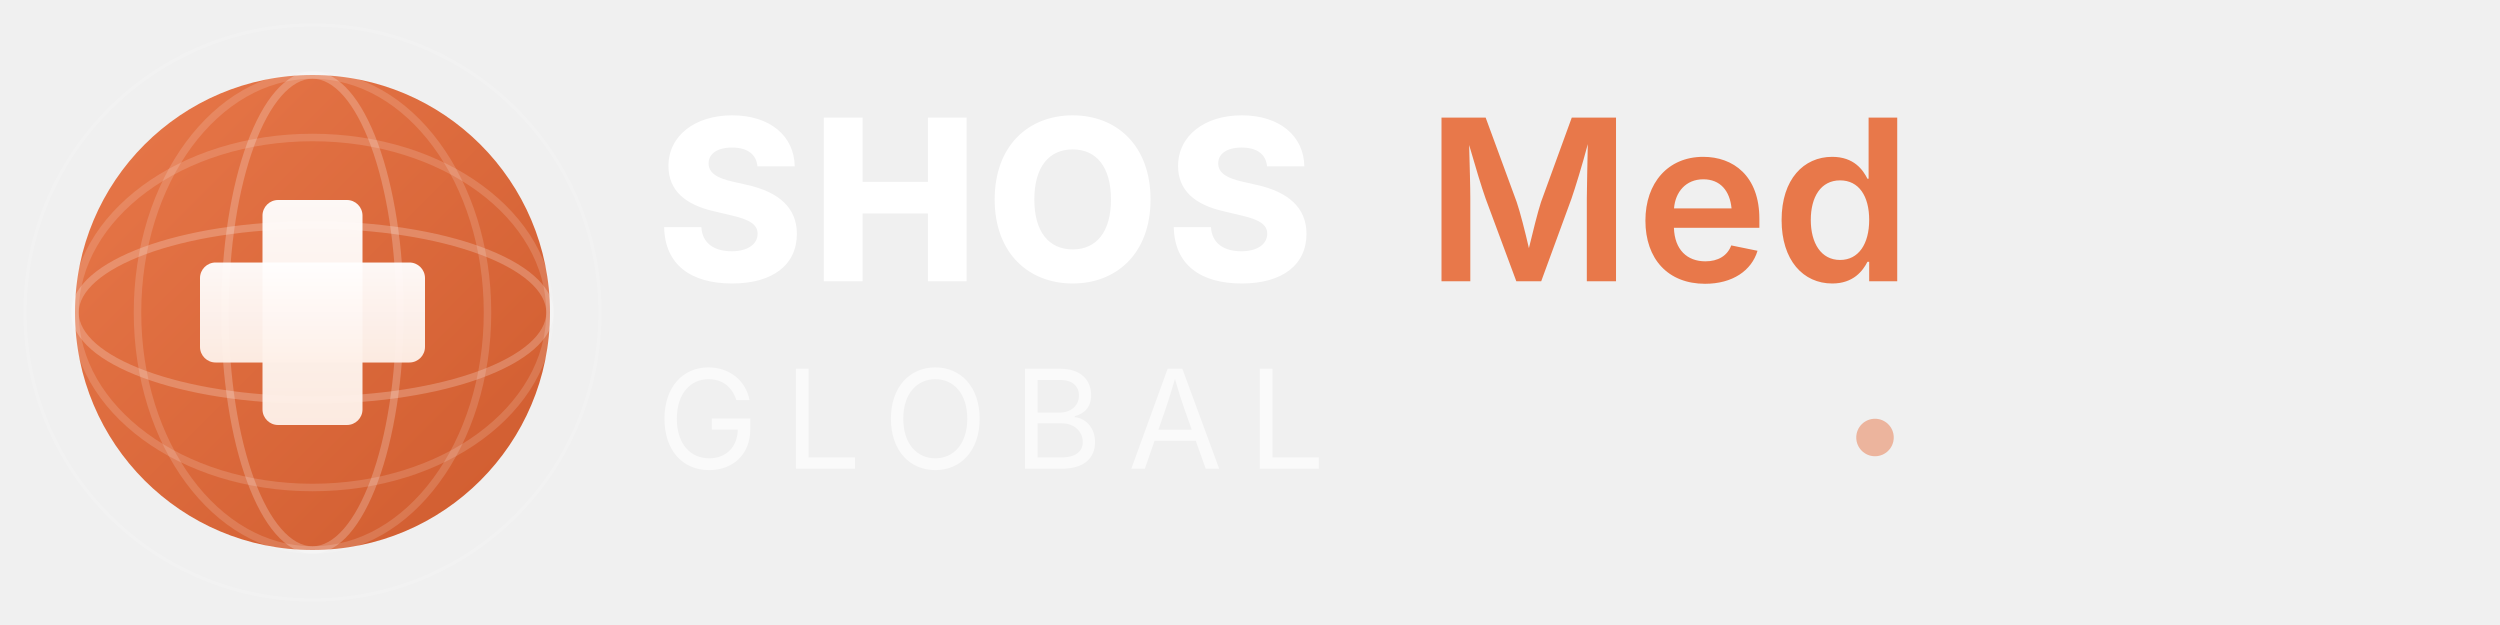
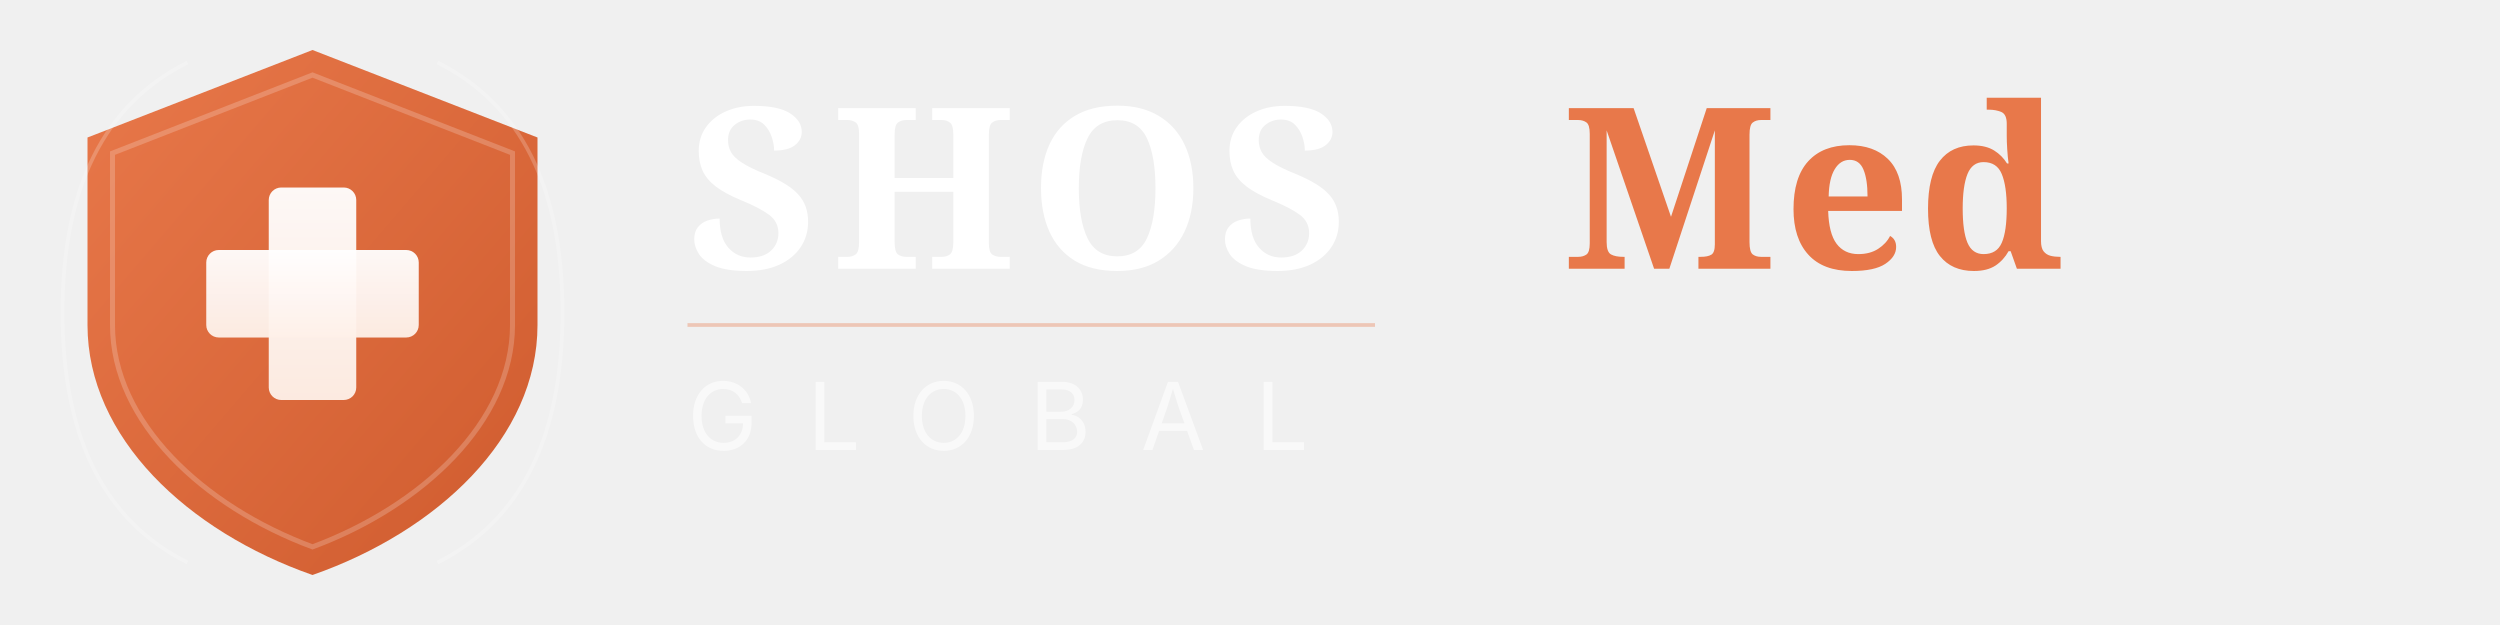
<svg xmlns="http://www.w3.org/2000/svg" viewBox="0 0 400 100">
  <defs>
-     <linearGradient id="globeGradW" x1="0%" y1="0%" x2="100%" y2="100%">
-       <stop offset="0%" style="stop-color:#E8784A;stop-opacity:1" />
-       <stop offset="100%" style="stop-color:#CF5B2E;stop-opacity:1" />
+     <linearGradient id="pWGrad" x1="0%" y1="0%" x2="100%" y2="100%">
+       <stop offset="0%" style="stop-color:#E8784A" />
+       <stop offset="100%" style="stop-color:#CF5B2E" />
    </linearGradient>
-     <linearGradient id="crossGradW" x1="0%" y1="0%" x2="0%" y2="100%">
-       <stop offset="0%" style="stop-color:#ffffff;stop-opacity:1" />
-       <stop offset="100%" style="stop-color:#fef0e8;stop-opacity:1" />
+     <linearGradient id="pWCross" x1="0%" y1="0%" x2="0%" y2="100%">
+       <stop offset="0%" style="stop-color:#ffffff" />
+       <stop offset="100%" style="stop-color:#fef0e8" />
    </linearGradient>
  </defs>
-   <circle cx="50" cy="50" r="46" fill="none" stroke="rgba(255,255,255,0.15)" stroke-width="0.5" />
-   <circle cx="50" cy="50" r="38" fill="url(#globeGradW)" />
-   <ellipse cx="50" cy="50" rx="38" ry="14" fill="none" stroke="rgba(255,255,255,0.22)" stroke-width="1.2" />
-   <ellipse cx="50" cy="50" rx="38" ry="28" fill="none" stroke="rgba(255,255,255,0.15)" stroke-width="1.2" />
-   <ellipse cx="50" cy="50" rx="14" ry="38" fill="none" stroke="rgba(255,255,255,0.22)" stroke-width="1.2" />
-   <ellipse cx="50" cy="50" rx="28" ry="38" fill="none" stroke="rgba(255,255,255,0.15)" stroke-width="1.2" />
-   <rect x="42" y="32" width="16" height="36" rx="2.5" fill="url(#crossGradW)" opacity="0.95" />
-   <rect x="32" y="42" width="36" height="16" rx="2.5" fill="url(#crossGradW)" opacity="0.95" />
-   <text x="105" y="45" font-family="'Inter', 'Segoe UI', Helvetica, Arial, sans-serif" font-weight="800" font-size="36" fill="#FFFFFF" letter-spacing="1">SHOS</text>
-   <text x="228" y="45" font-family="'Inter', 'Segoe UI', Helvetica, Arial, sans-serif" font-weight="600" font-size="36" fill="#E8784A" letter-spacing="0.5">Med</text>
-   <text x="105" y="75" font-family="'Inter', 'Segoe UI', Helvetica, Arial, sans-serif" font-weight="400" font-size="22" fill="rgba(255,255,255,0.65)" letter-spacing="4">GLOBAL</text>
-   <circle cx="300" cy="70" r="3" fill="#E8784A" opacity="0.5" />
+   <path d="M50 8 L86 22 L86 52 C86 70 70 85 50 92 C30 85 14 70 14 52 L14 22 Z" fill="url(#pWGrad)" />
+   <path d="M50 12 L82 24.5 L82 52 C82 67.5 67.5 81 50 87.5 C32.5 81 18 67.5 18 52 L18 24.5 Z" fill="none" stroke="rgba(255,255,255,0.2)" stroke-width="0.8" />
+   <rect x="43" y="30" width="14" height="34" rx="2" fill="url(#pWCross)" opacity="0.95" />
+   <rect x="33" y="40" width="34" height="14" rx="2" fill="url(#pWCross)" opacity="0.95" />
+   <path d="M10 50 Q10 20, 30 10" fill="none" stroke="rgba(255,255,255,0.2)" stroke-width="0.6" />
+   <path d="M90 50 Q90 20, 70 10" fill="none" stroke="rgba(255,255,255,0.2)" stroke-width="0.6" />
+   <path d="M10 50 Q10 80, 30 90" fill="none" stroke="rgba(255,255,255,0.2)" stroke-width="0.6" />
+   <path d="M90 50 Q90 80, 70 90" fill="none" stroke="rgba(255,255,255,0.2)" stroke-width="0.6" />
+   <text x="110" y="43" font-family="'Playfair Display', Georgia, serif" font-weight="700" font-size="36" fill="#FFFFFF" letter-spacing="2">SHOS</text>
+   <text x="250" y="43" font-family="'Playfair Display', Georgia, serif" font-weight="600" font-size="36" fill="#E8784A" letter-spacing="1">Med</text>
+   <text x="110" y="72" font-family="'Inter', 'Segoe UI', Arial, sans-serif" font-weight="400" font-size="15" fill="rgba(255,255,255,0.6)" letter-spacing="8">GLOBAL</text>
+   <line x1="110" y1="52" x2="220" y2="52" stroke="#E8784A" stroke-width="0.6" opacity="0.35" />
</svg>
